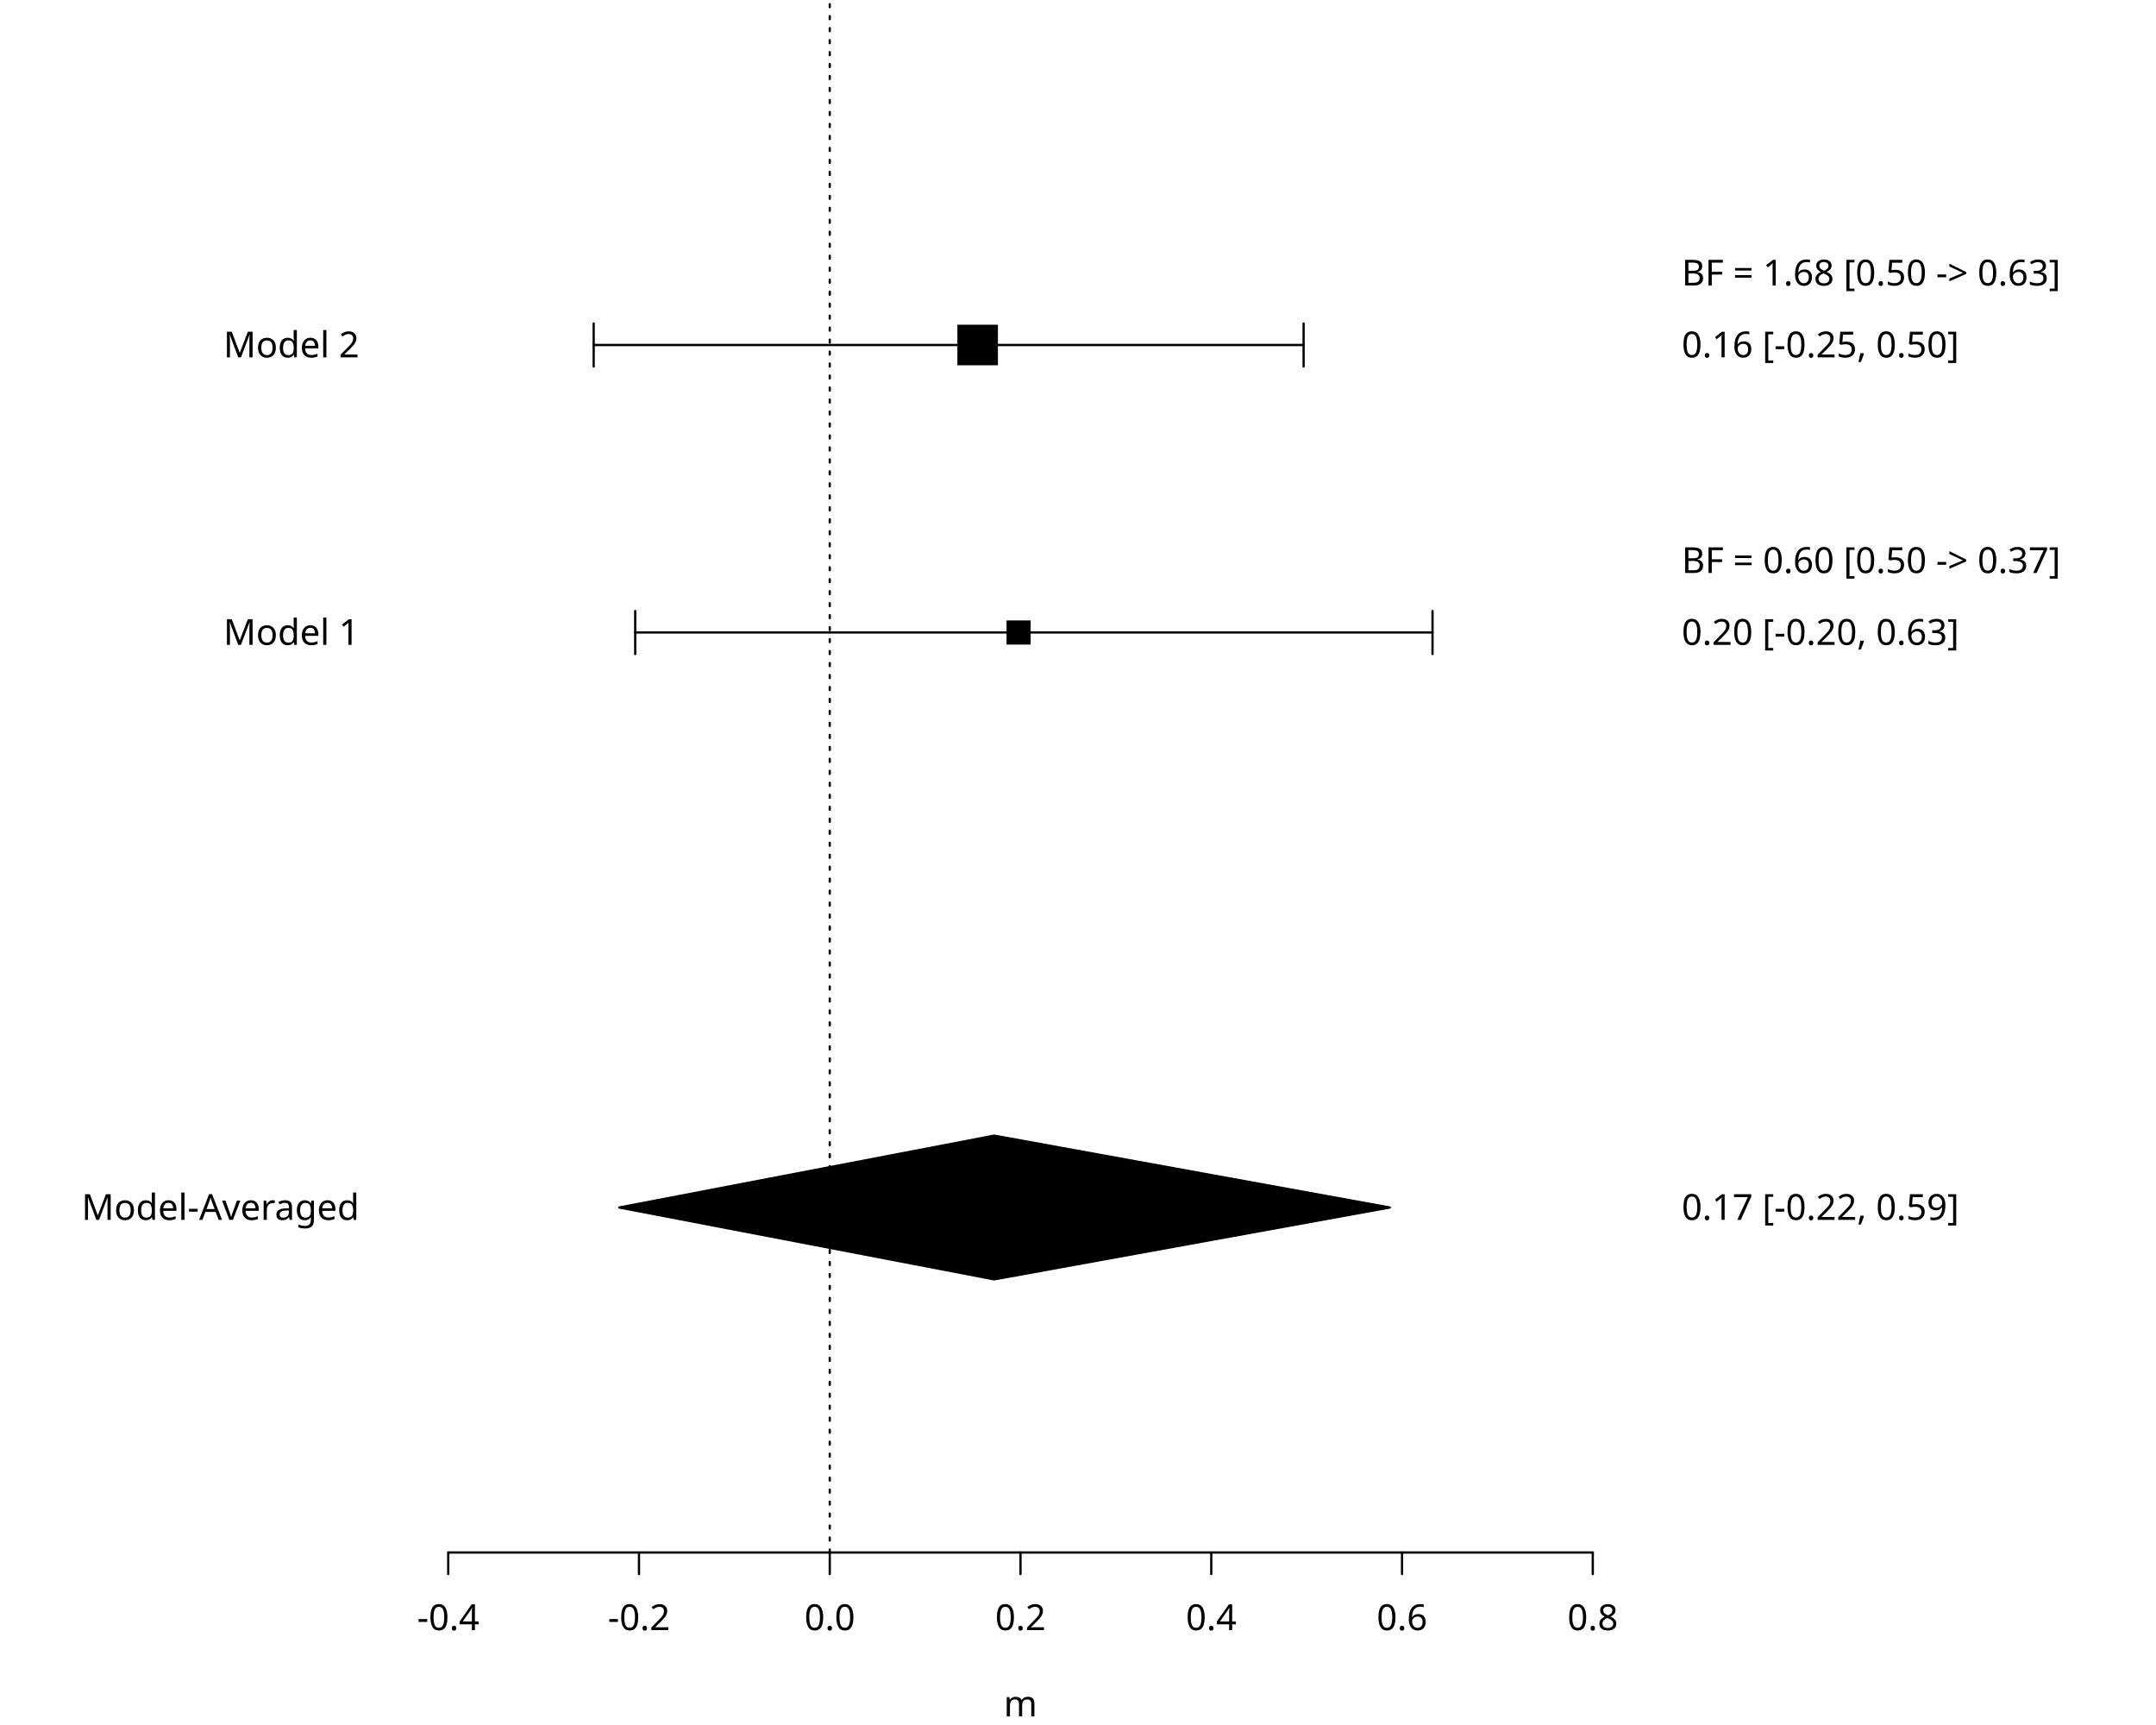
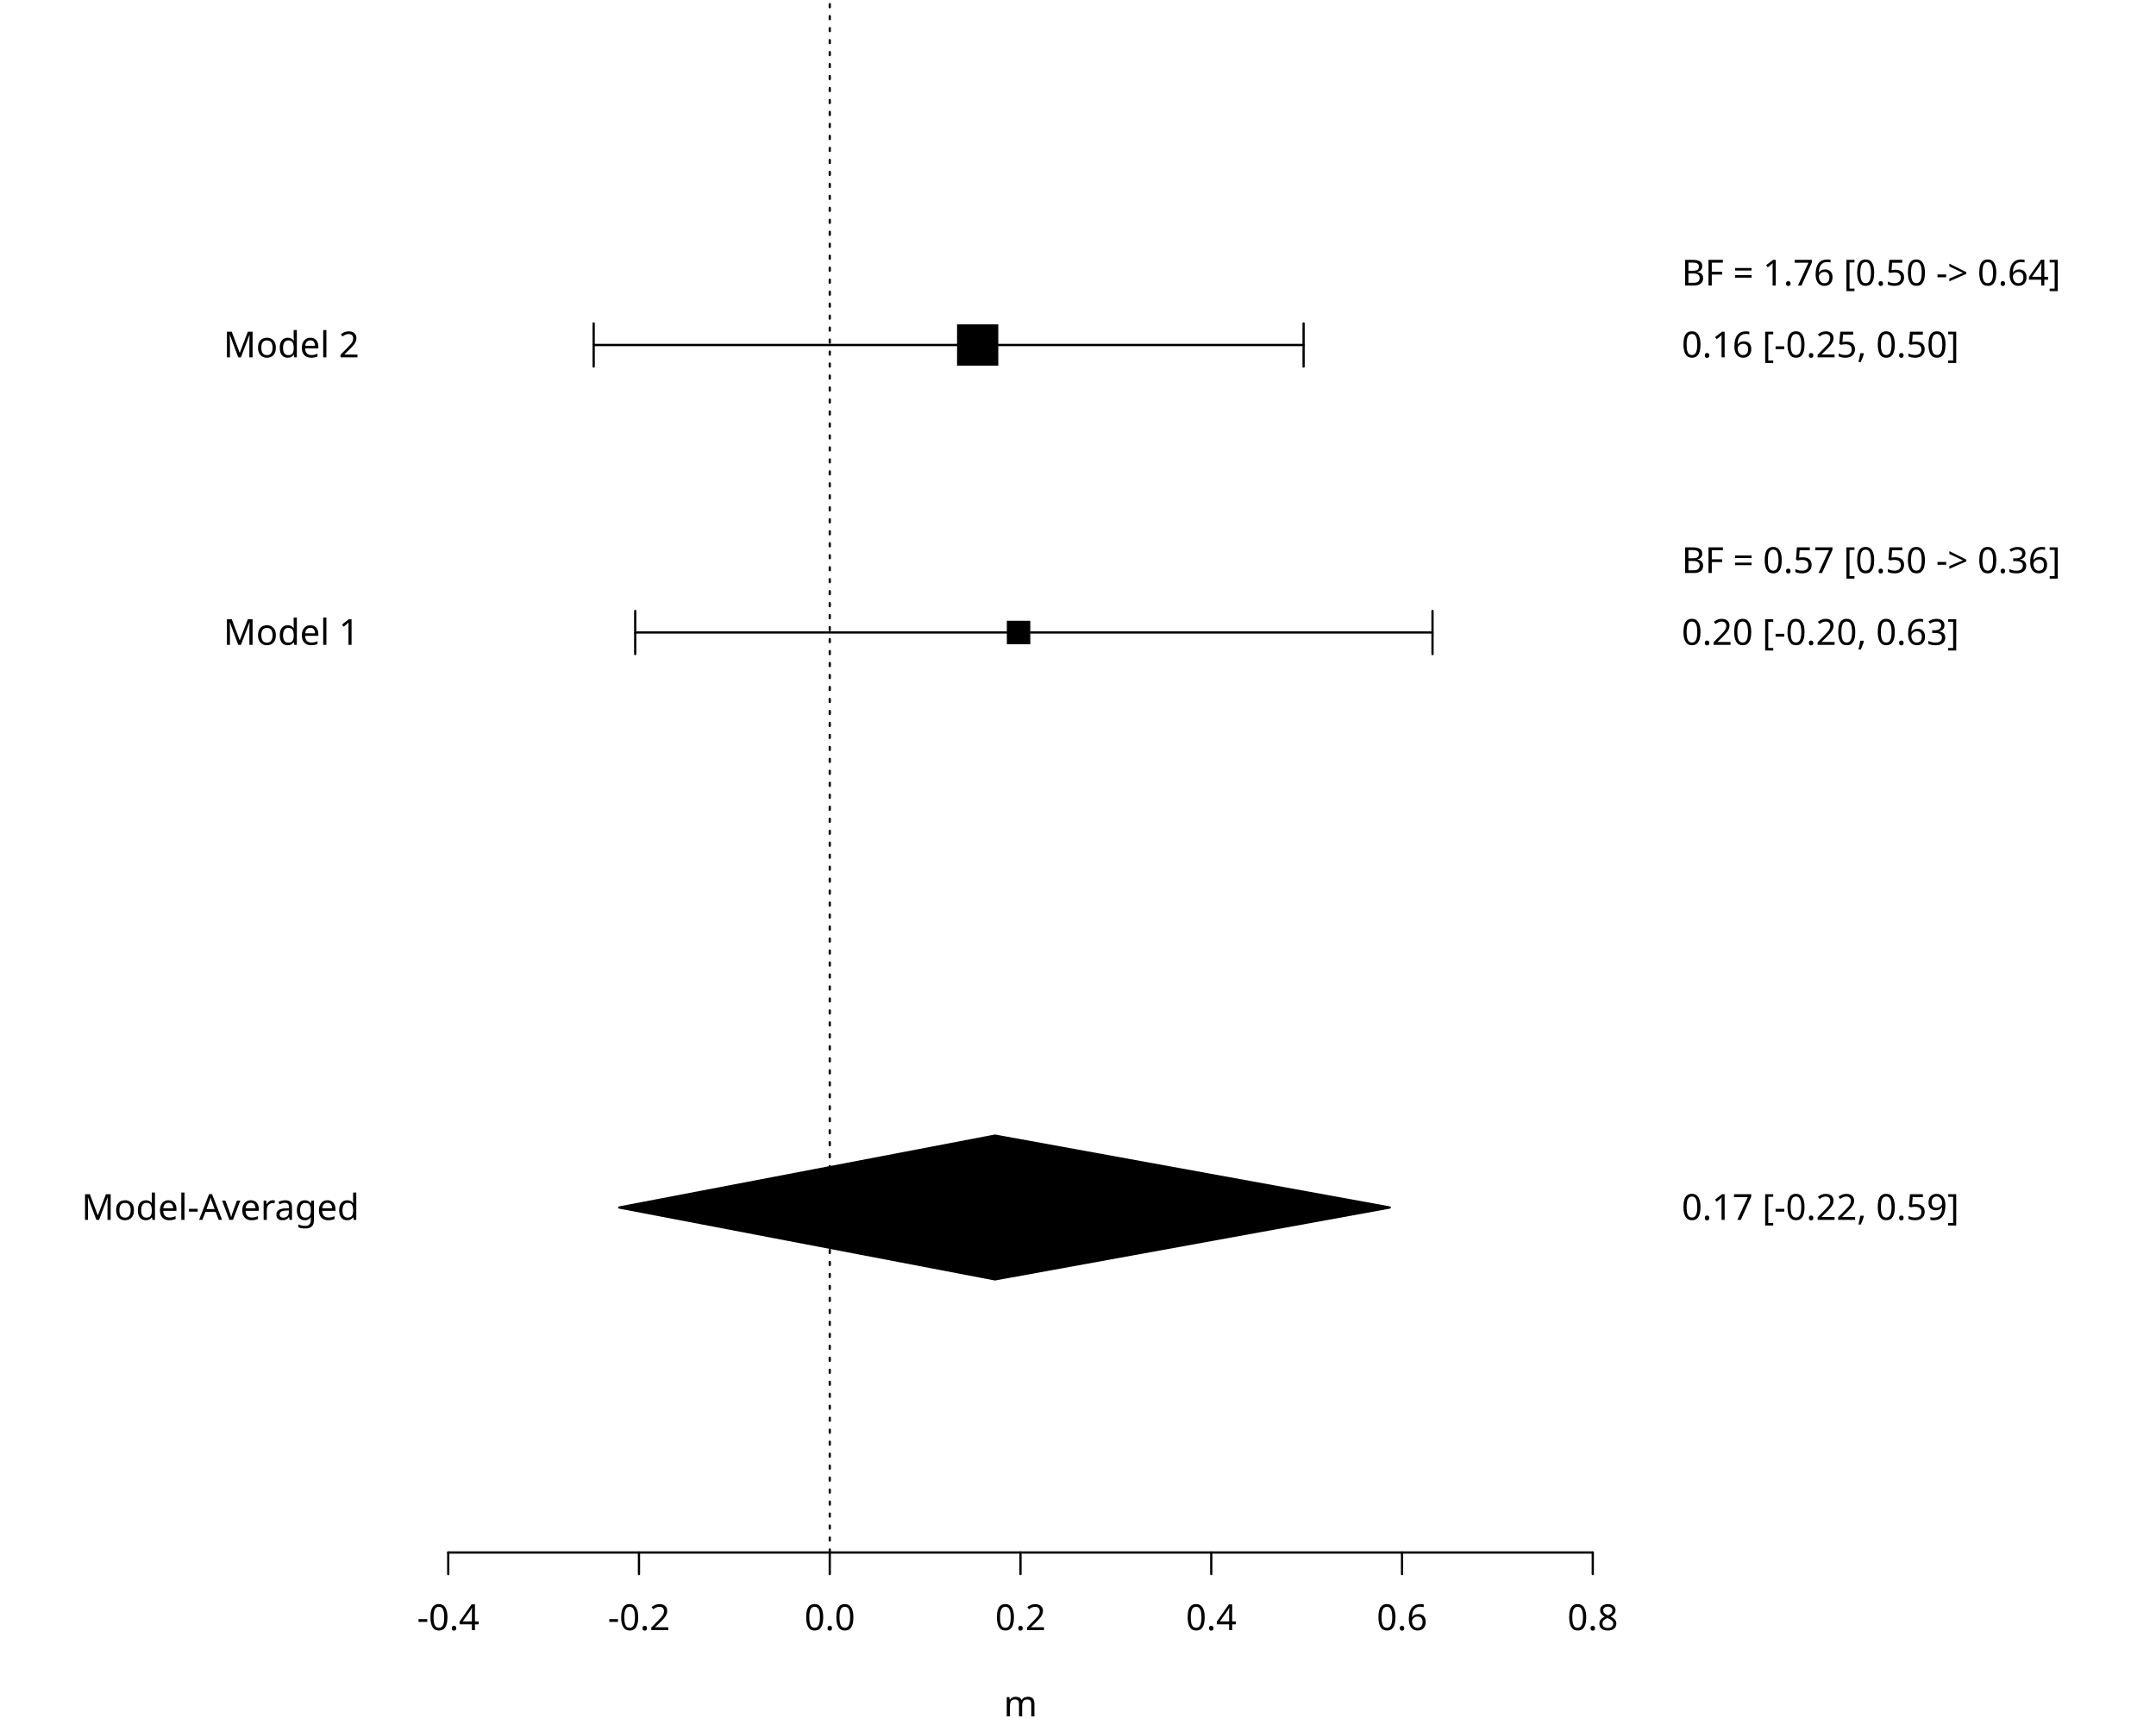
<svg xmlns="http://www.w3.org/2000/svg" class="svglite" data-engine-version="2.0" width="720.00pt" height="576.00pt" viewBox="0 0 720.00 576.00">
  <defs>
    <style type="text/css">
    .svglite line, .svglite polyline, .svglite polygon, .svglite path, .svglite rect, .svglite circle {
      fill: none;
      stroke: #000000;
      stroke-linecap: round;
      stroke-linejoin: round;
      stroke-miterlimit: 10.00;
    }
  </style>
  </defs>
  <rect width="100%" height="100%" style="stroke: none; fill: #FFFFFF;" />
  <defs>
    <clipPath id="cpMC4wMHw3MjAuMDB8MC4wMHw1NzYuMDA=">
      <rect x="0.00" y="0.00" width="720.00" height="576.00" />
    </clipPath>
  </defs>
  <g clip-path="url(#cpMC4wMHw3MjAuMDB8MC4wMHw1NzYuMDA=)">
    <line x1="149.69" y1="518.40" x2="531.91" y2="518.40" style="stroke-width: 0.75;" />
    <line x1="149.69" y1="518.40" x2="149.69" y2="525.60" style="stroke-width: 0.75;" />
    <line x1="213.39" y1="518.40" x2="213.39" y2="525.60" style="stroke-width: 0.75;" />
    <line x1="277.10" y1="518.40" x2="277.10" y2="525.60" style="stroke-width: 0.75;" />
    <line x1="340.80" y1="518.40" x2="340.80" y2="525.60" style="stroke-width: 0.75;" />
    <line x1="404.50" y1="518.40" x2="404.50" y2="525.60" style="stroke-width: 0.75;" />
    <line x1="468.21" y1="518.40" x2="468.21" y2="525.60" style="stroke-width: 0.75;" />
    <line x1="531.91" y1="518.40" x2="531.91" y2="525.60" style="stroke-width: 0.75;" />
    <text x="149.69" y="544.32" text-anchor="middle" style="font-size: 12.00px; font-family: sans;" textLength="20.68px" lengthAdjust="spacingAndGlyphs">-0.4</text>
    <text x="213.39" y="544.32" text-anchor="middle" style="font-size: 12.00px; font-family: sans;" textLength="20.68px" lengthAdjust="spacingAndGlyphs">-0.2</text>
    <text x="277.10" y="544.32" text-anchor="middle" style="font-size: 12.00px; font-family: sans;" textLength="16.68px" lengthAdjust="spacingAndGlyphs">0.0</text>
    <text x="340.80" y="544.32" text-anchor="middle" style="font-size: 12.00px; font-family: sans;" textLength="16.68px" lengthAdjust="spacingAndGlyphs">0.2</text>
    <text x="404.50" y="544.32" text-anchor="middle" style="font-size: 12.00px; font-family: sans;" textLength="16.68px" lengthAdjust="spacingAndGlyphs">0.4</text>
    <text x="468.21" y="544.32" text-anchor="middle" style="font-size: 12.00px; font-family: sans;" textLength="16.68px" lengthAdjust="spacingAndGlyphs">0.6</text>
    <text x="531.91" y="544.32" text-anchor="middle" style="font-size: 12.00px; font-family: sans;" textLength="16.68px" lengthAdjust="spacingAndGlyphs">0.8</text>
    <text x="340.80" y="573.12" text-anchor="middle" style="font-size: 12.00px; font-family: sans;" textLength="10.00px" lengthAdjust="spacingAndGlyphs">m</text>
    <line x1="134.40" y1="403.20" x2="134.40" y2="115.20" style="stroke-width: 0.75; stroke: none;" />
    <line x1="134.40" y1="403.20" x2="127.20" y2="403.20" style="stroke-width: 0.75; stroke: none;" />
    <line x1="134.40" y1="211.20" x2="127.20" y2="211.20" style="stroke-width: 0.75; stroke: none;" />
    <line x1="134.40" y1="115.20" x2="127.20" y2="115.20" style="stroke-width: 0.75; stroke: none;" />
    <text x="120.00" y="407.33" text-anchor="end" style="font-size: 12.00px; font-family: sans;" textLength="88.06px" lengthAdjust="spacingAndGlyphs">Model-Averaged</text>
    <text x="120.00" y="215.33" text-anchor="end" style="font-size: 12.00px; font-family: sans;" textLength="42.70px" lengthAdjust="spacingAndGlyphs">Model 1</text>
    <text x="120.00" y="119.33" text-anchor="end" style="font-size: 12.00px; font-family: sans;" textLength="42.70px" lengthAdjust="spacingAndGlyphs">Model 2</text>
    <line x1="547.20" y1="403.20" x2="547.20" y2="91.20" style="stroke-width: 0.75; stroke: none;" />
    <line x1="547.20" y1="403.20" x2="554.40" y2="403.20" style="stroke-width: 0.75; stroke: none;" />
    <line x1="547.20" y1="211.20" x2="554.40" y2="211.20" style="stroke-width: 0.75; stroke: none;" />
    <line x1="547.20" y1="187.20" x2="554.40" y2="187.20" style="stroke-width: 0.75; stroke: none;" />
    <line x1="547.20" y1="115.20" x2="554.40" y2="115.20" style="stroke-width: 0.75; stroke: none;" />
    <line x1="547.20" y1="91.20" x2="554.40" y2="91.20" style="stroke-width: 0.75; stroke: none;" />
    <text x="561.60" y="407.33" style="font-size: 12.00px; font-family: sans;" textLength="90.73px" lengthAdjust="spacingAndGlyphs">0.17 [-0.22, 0.59]</text>
    <text x="561.60" y="215.33" style="font-size: 12.00px; font-family: sans;" textLength="90.73px" lengthAdjust="spacingAndGlyphs">0.20 [-0.20, 0.63]</text>
-     <text x="561.60" y="191.33" style="font-size: 12.00px; font-family: sans;" textLength="126.76px" lengthAdjust="spacingAndGlyphs">BF = 0.60 [0.50 -&gt; 0.37]</text>
+     <text x="561.60" y="191.33" style="font-size: 12.00px; font-family: sans;" textLength="126.76px" lengthAdjust="spacingAndGlyphs">BF = 0.57 [0.50 -&gt; 0.36]</text>
    <text x="561.60" y="119.33" style="font-size: 12.00px; font-family: sans;" textLength="90.73px" lengthAdjust="spacingAndGlyphs">0.16 [-0.25, 0.50]</text>
-     <text x="561.60" y="95.33" style="font-size: 12.00px; font-family: sans;" textLength="126.76px" lengthAdjust="spacingAndGlyphs">BF = 1.68 [0.50 -&gt; 0.63]</text>
+     <text x="561.60" y="95.33" style="font-size: 12.00px; font-family: sans;" textLength="126.76px" lengthAdjust="spacingAndGlyphs">BF = 1.76 [0.50 -&gt; 0.64]</text>
  </g>
  <defs>
    <clipPath id="cpMTM0LjQwfDU0Ny4yMHwwLjAwfDUxOC40MA==">
      <rect x="134.40" y="0.00" width="412.80" height="518.40" />
    </clipPath>
  </defs>
  <g clip-path="url(#cpMTM0LjQwfDU0Ny4yMHwwLjAwfDUxOC40MA==)">
    <line x1="277.10" y1="518.40" x2="277.10" y2="0.00" style="stroke-width: 0.75; stroke-dasharray: 1.00,3.00;" />
    <line x1="212.13" y1="211.20" x2="478.39" y2="211.20" style="stroke-width: 0.75;" />
    <polyline points="212.13,204.00 212.13,211.20 212.13,218.40 " style="stroke-width: 0.75;" />
    <polyline points="478.39,218.40 478.39,211.20 478.39,204.00 " style="stroke-width: 0.75;" />
    <line x1="198.26" y1="115.20" x2="435.34" y2="115.20" style="stroke-width: 0.75;" />
    <polyline points="198.26,108.00 198.26,115.20 198.26,122.40 " style="stroke-width: 0.75;" />
    <polyline points="435.34,122.40 435.34,115.20 435.34,108.00 " style="stroke-width: 0.75;" />
-     <polygon points="336.13,215.23 344.19,215.23 344.19,207.17 336.13,207.17 " style="stroke-width: 0.75; stroke: none; fill: #000000;" />
-     <polygon points="319.72,121.97 333.26,121.97 333.26,108.43 319.72,108.43 " style="stroke-width: 0.75; stroke: none; fill: #000000;" />
-     <polygon points="206.79,403.20 332.02,379.20 464.12,403.20 332.02,427.20 " style="stroke-width: 0.75; fill: #000000;" />
+     <polygon points="336.24,215.11 344.07,215.11 344.07,207.29 336.24,207.29 " style="stroke-width: 0.75; stroke: none; fill: #000000;" />
+     <polygon points="319.61,122.09 333.38,122.09 333.38,108.31 319.61,108.31 " style="stroke-width: 0.75; stroke: none; fill: #000000;" />
+     <polygon points="206.79,403.20 332.28,379.20 464.12,403.20 332.28,427.20 " style="stroke-width: 0.75; fill: #000000;" />
  </g>
</svg>
